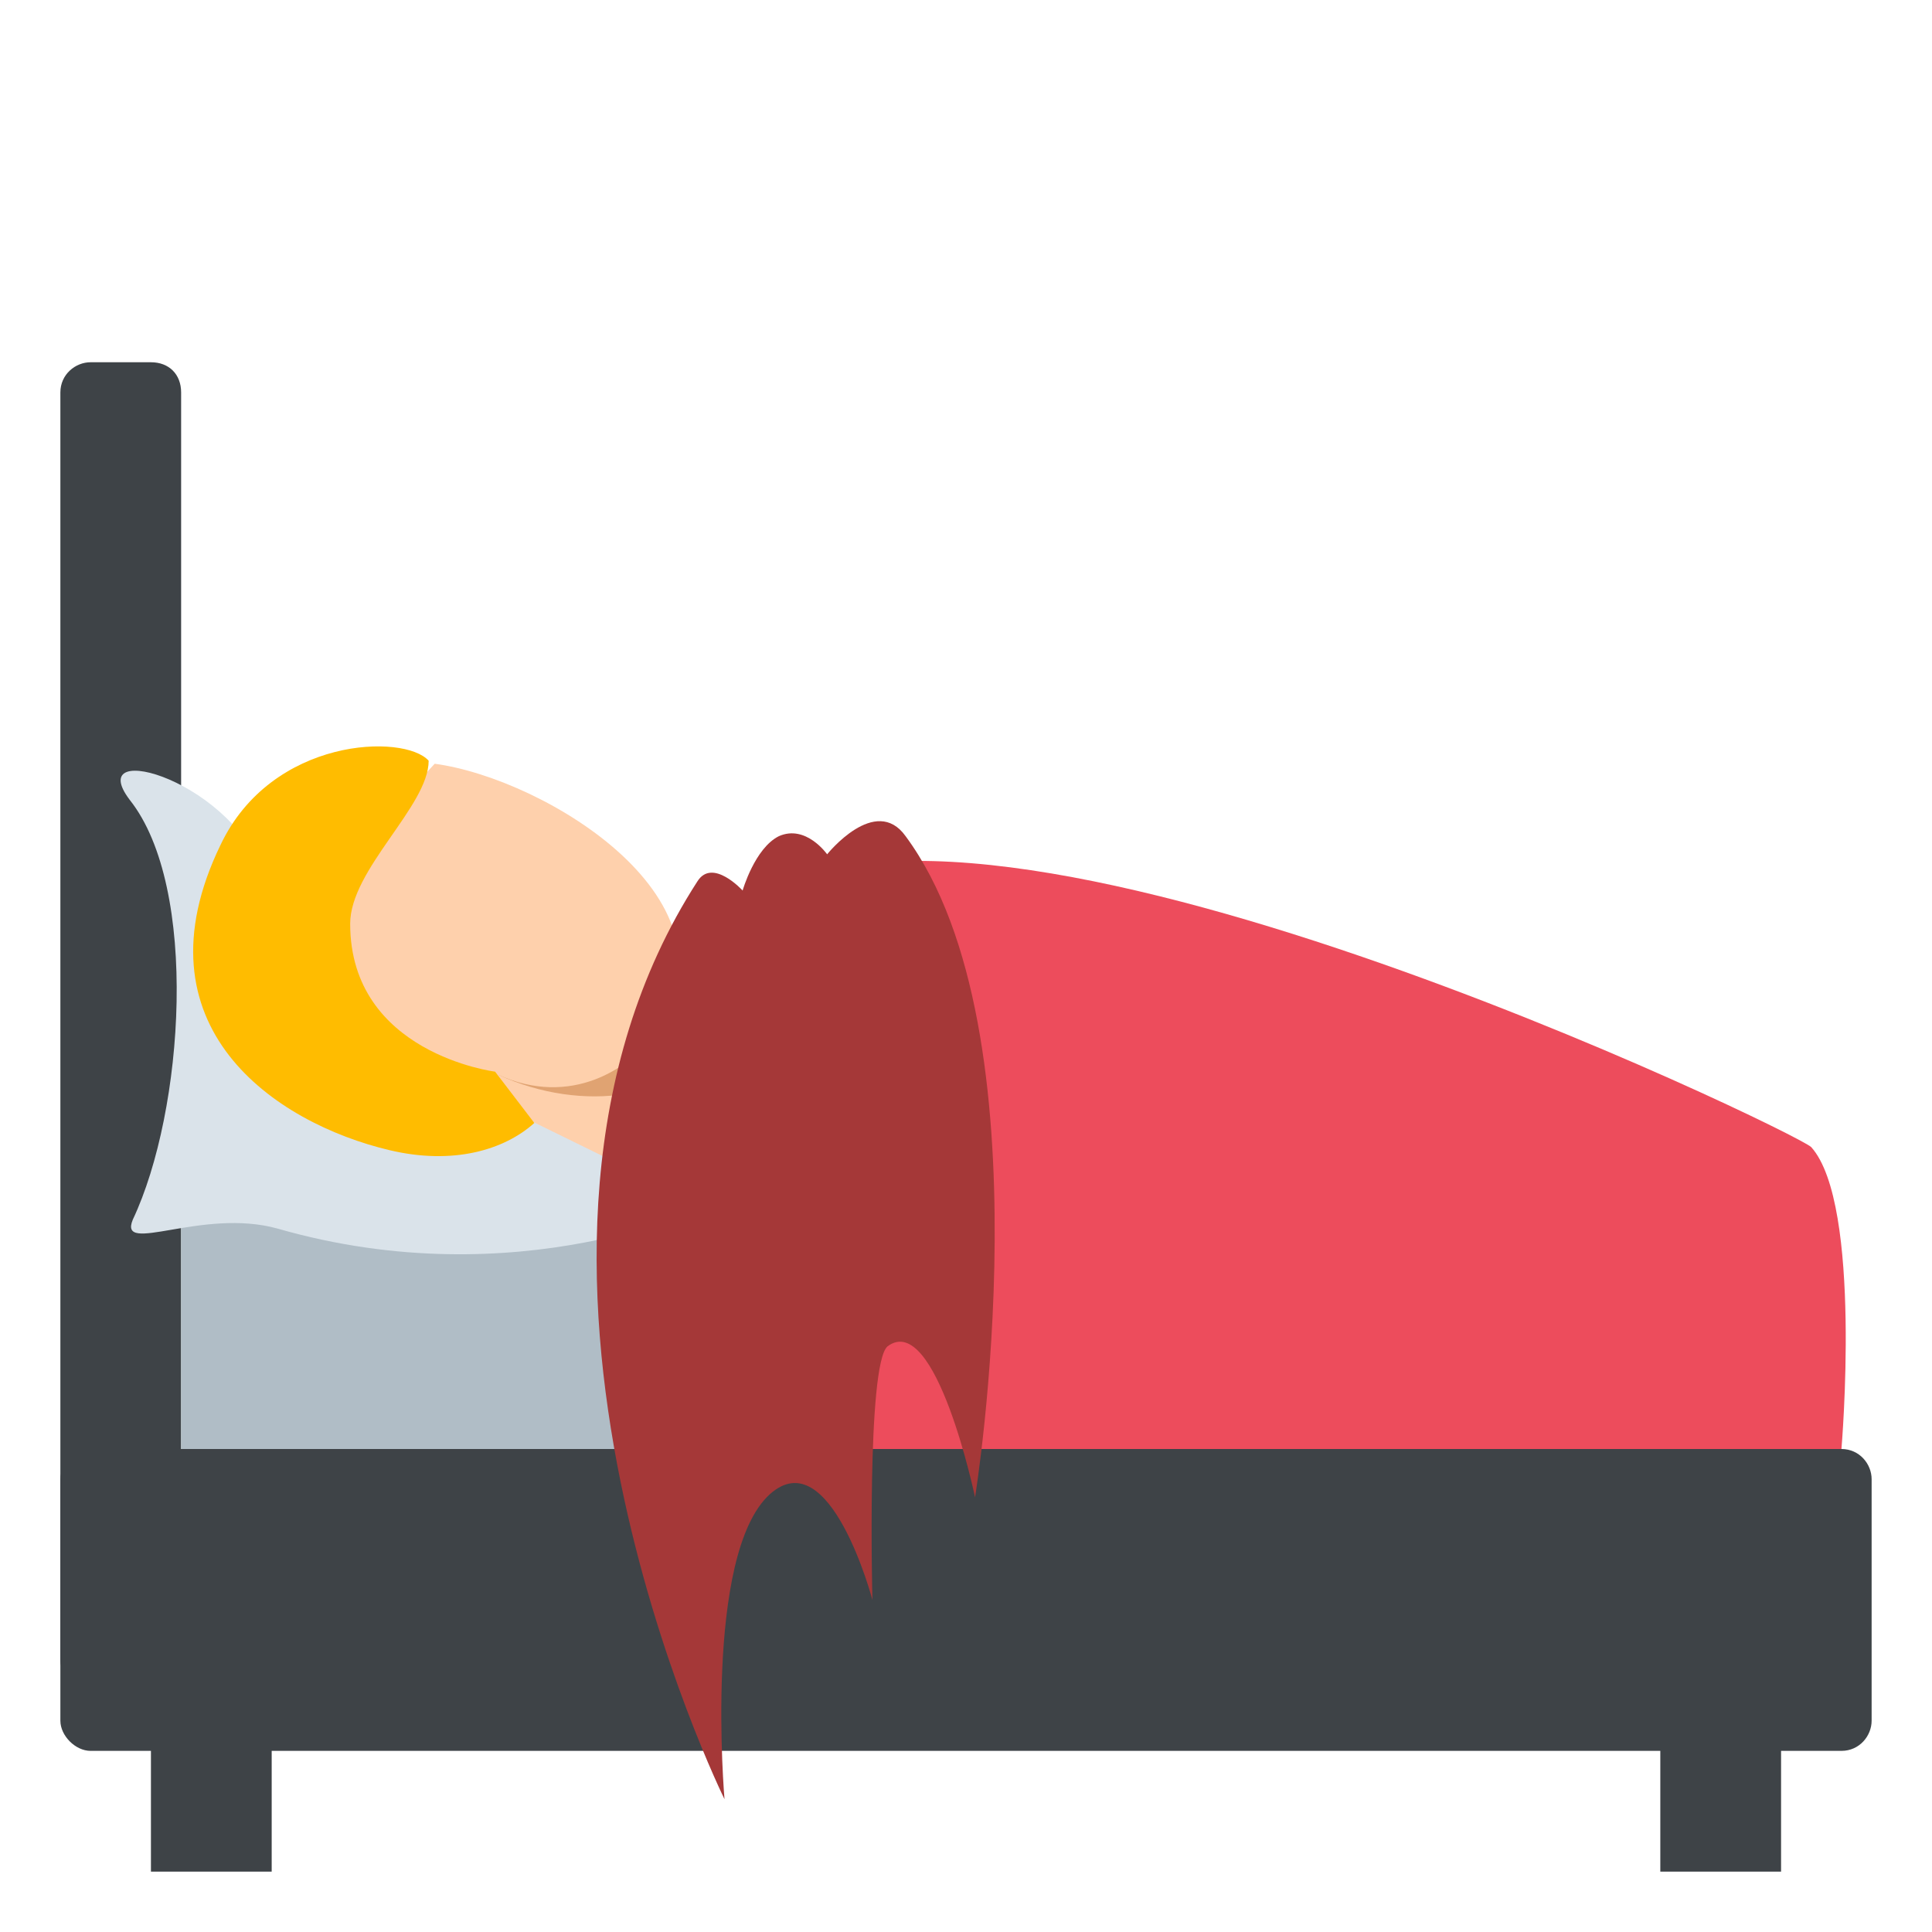
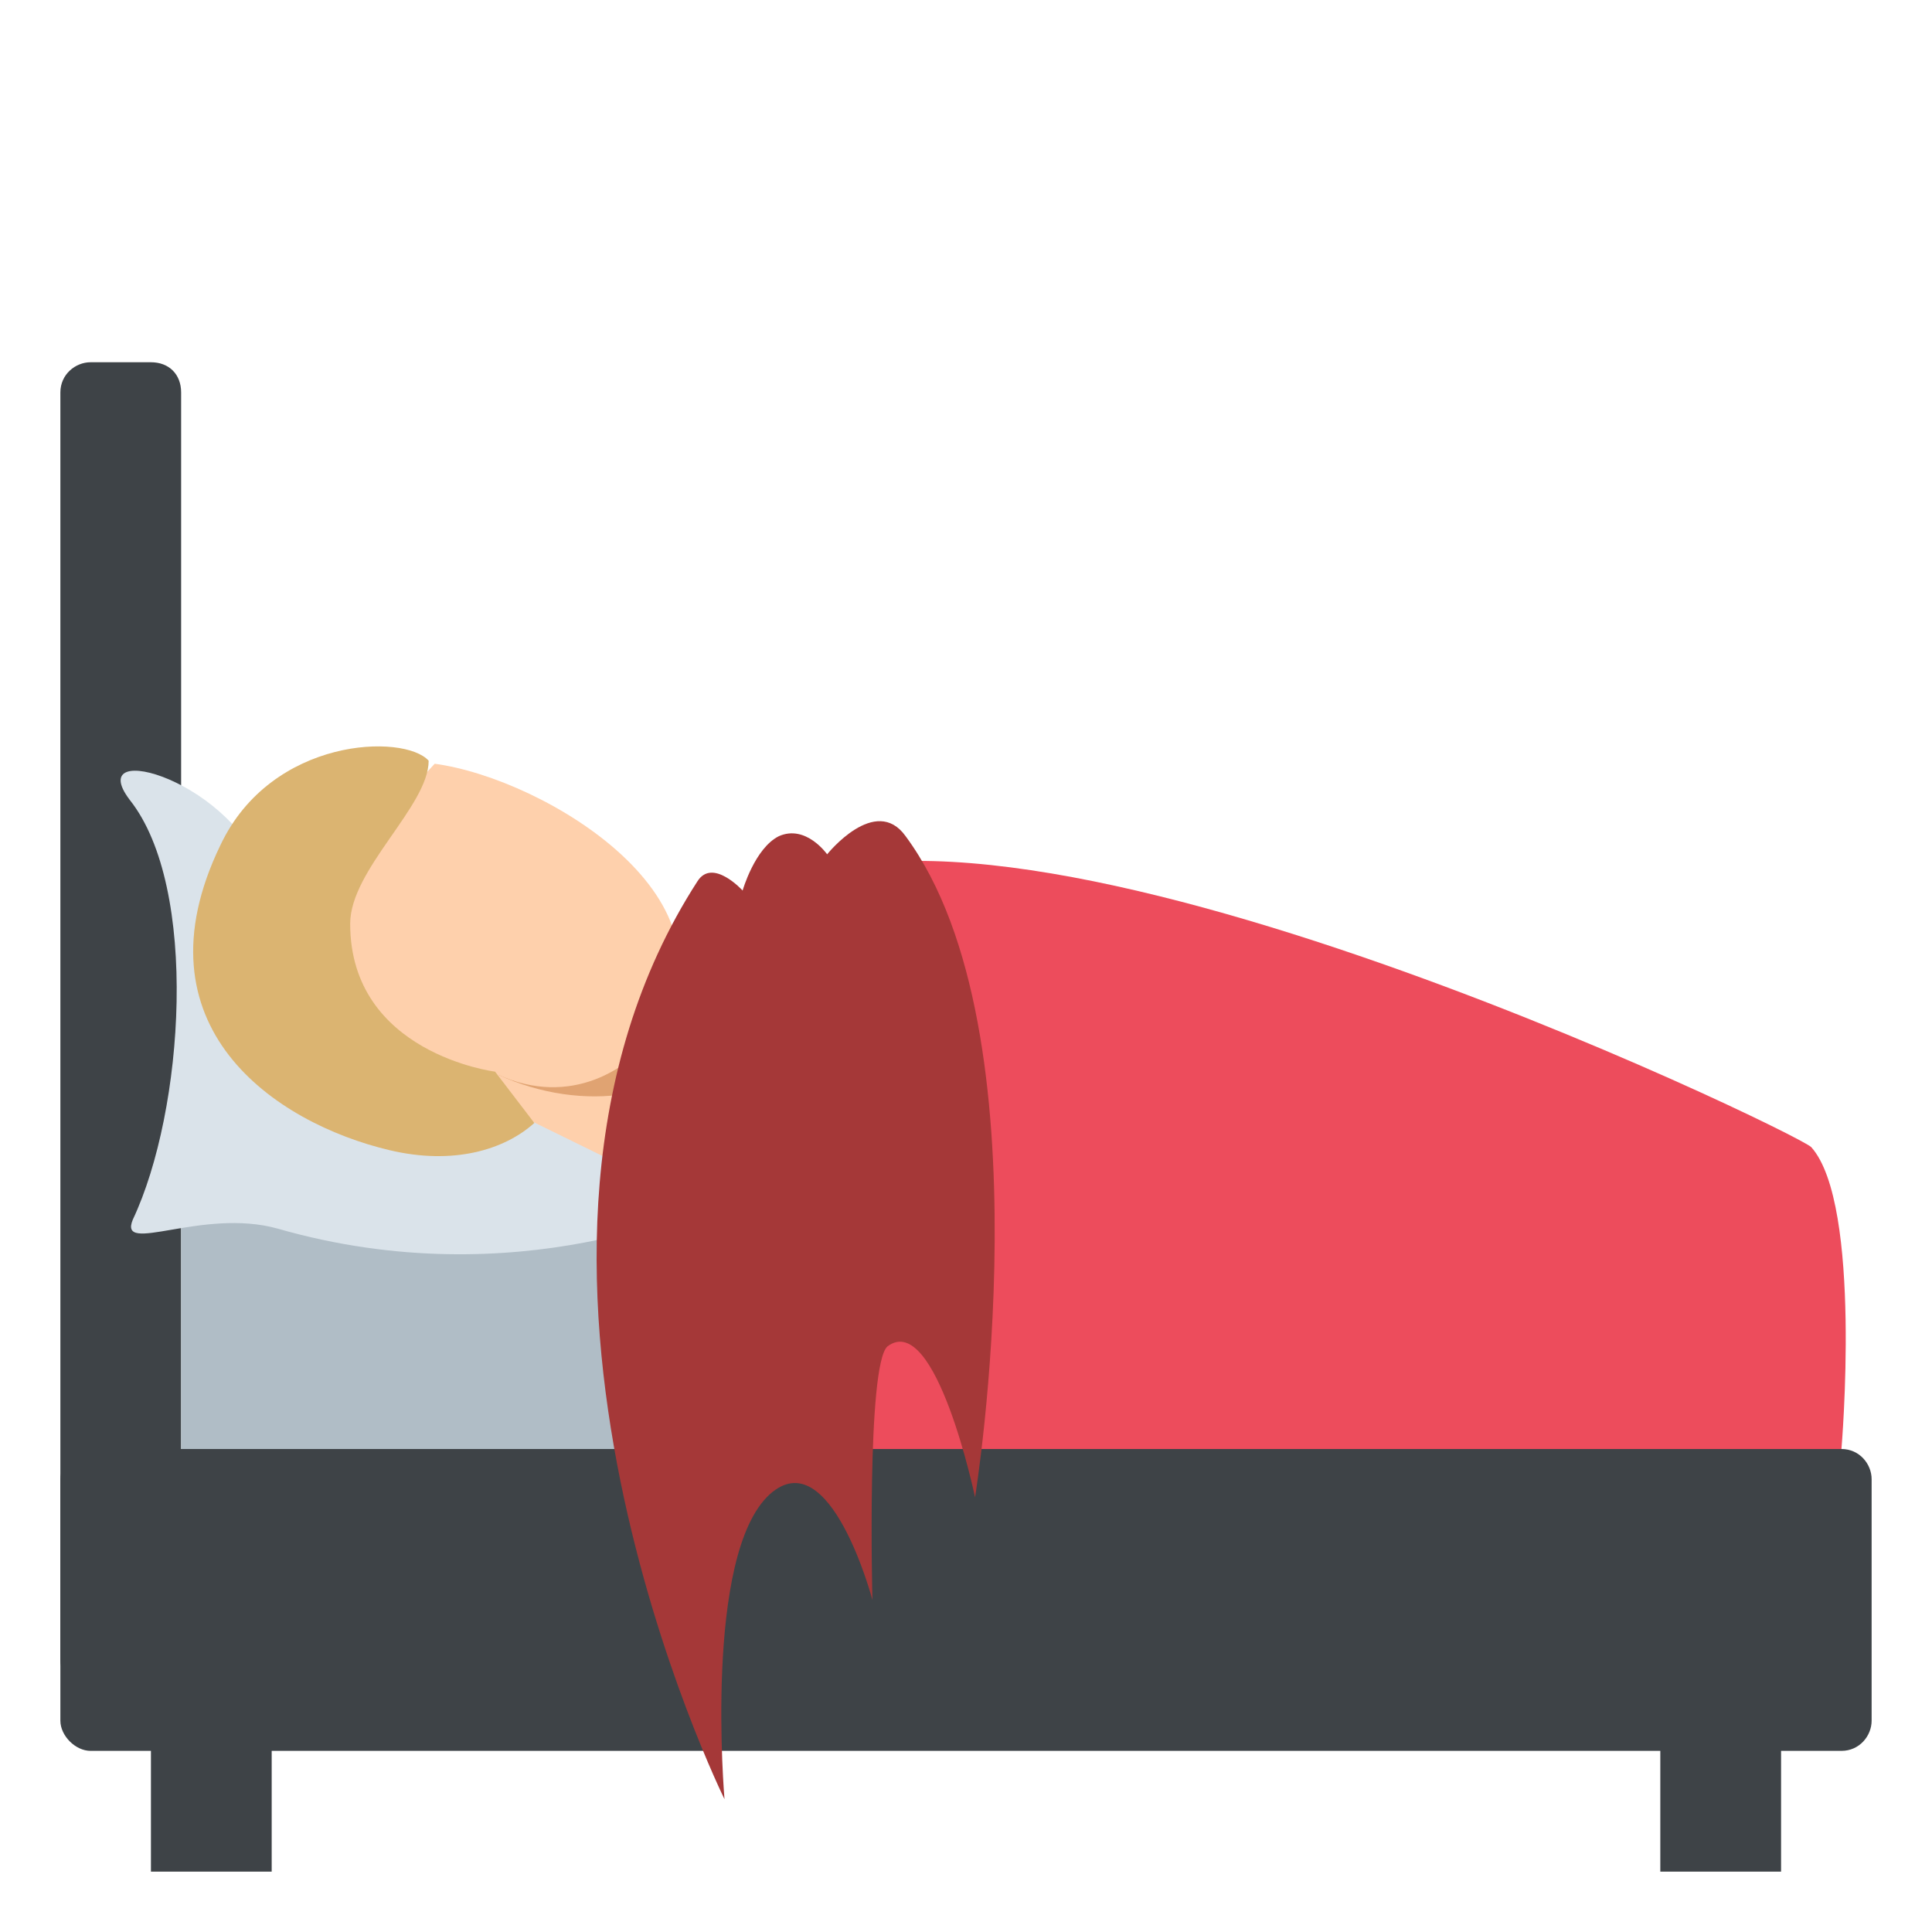
<svg xmlns="http://www.w3.org/2000/svg" viewBox="0 0 64 64">
  <g fill="#3e4347">
    <path d="M6 55c0 .5-.4 1-1 1H3c-.5 0-1-.5-1-1V13c0-.6.5-1 1-1h2c.6 0 1 .4 1 1v42" />
    <path d="M5 55.3h4V62H5zM55 55.3h4V62h-4z" />
    <path d="M62 49c0-.5-.4-1-1-1H3c-.5 0-1 .5-1 1v8c0 .5.5 1 1 1h58c.6 0 1-.5 1-1v-8" />
  </g>
  <path fill="#b0bdc6" d="M6 40h20v8H6z" />
  <path fill="#dae3ea" d="M23.5 39.9s-6.3 3.1-14.3.8c-2.5-.7-5.3.9-4.8-.3 1.7-3.6 2.2-11-.1-13.9-1.6-2.1 3.6-.6 4.5 2.7 2.7 9.8 14.7 6 14.7 10.7" />
  <path fill="#fed0ac" d="M16.8 35l-.7 1.4 5.3 2.6 2.2-4.6z" />
  <path fill="#e0a372" d="M17.1 34c2.4 1.2 5.2-1.6 5.2-1.6-.2 2 1.3 2 1.3 2-1 2-4.3 2.5-7.1 1.2l.6-1.6" />
  <path fill="#fed0ac" d="M8 32.2l6.4-6.9c3.7.5 10.4 4.6 7.3 8.9-.8 1.2-2.8 2.5-5.2 1.4L15 37.7l-7-5.5" />
-   <path fill="#ffbc00" d="M7.3 28c-2.9 6 1.8 9.2 5.6 10.1 2.1.5 3.8 0 4.8-.9l-1.3-1.7s-4.8-.6-4.8-4.9c0-1.8 2.6-3.9 2.6-5.4-.8-.9-5.2-.8-6.9 2.8" />
+   <path fill="#dbb471" d="M7.3 28c-2.9 6 1.8 9.2 5.6 10.1 2.1.5 3.8 0 4.8-.9l-1.3-1.7s-4.8-.6-4.8-4.9c0-1.8 2.6-3.9 2.6-5.4-.8-.9-5.2-.8-6.9 2.8" />
  <path fill="#ed4c5c" d="M60 38c-.5-.5-27.8-13.7-34.9-8.1l-2 18.1H61s.7-8.1-1-10" />
  <path fill="#a53838" d="M30 27.7c-1-1.4-2.6.6-2.6.6s-.7-1-1.6-.6c-.8.4-1.2 1.8-1.2 1.8s-1-1.1-1.5-.3c-8 12.4.9 30.4.9 30.4s-.7-8.1 1.5-10.1c2-1.8 3.4 3.5 3.4 3.5s-.2-7.8.5-8.4c1.6-1.2 2.9 5 2.9 5s2.5-15.4-2.3-21.9" />
</svg>
